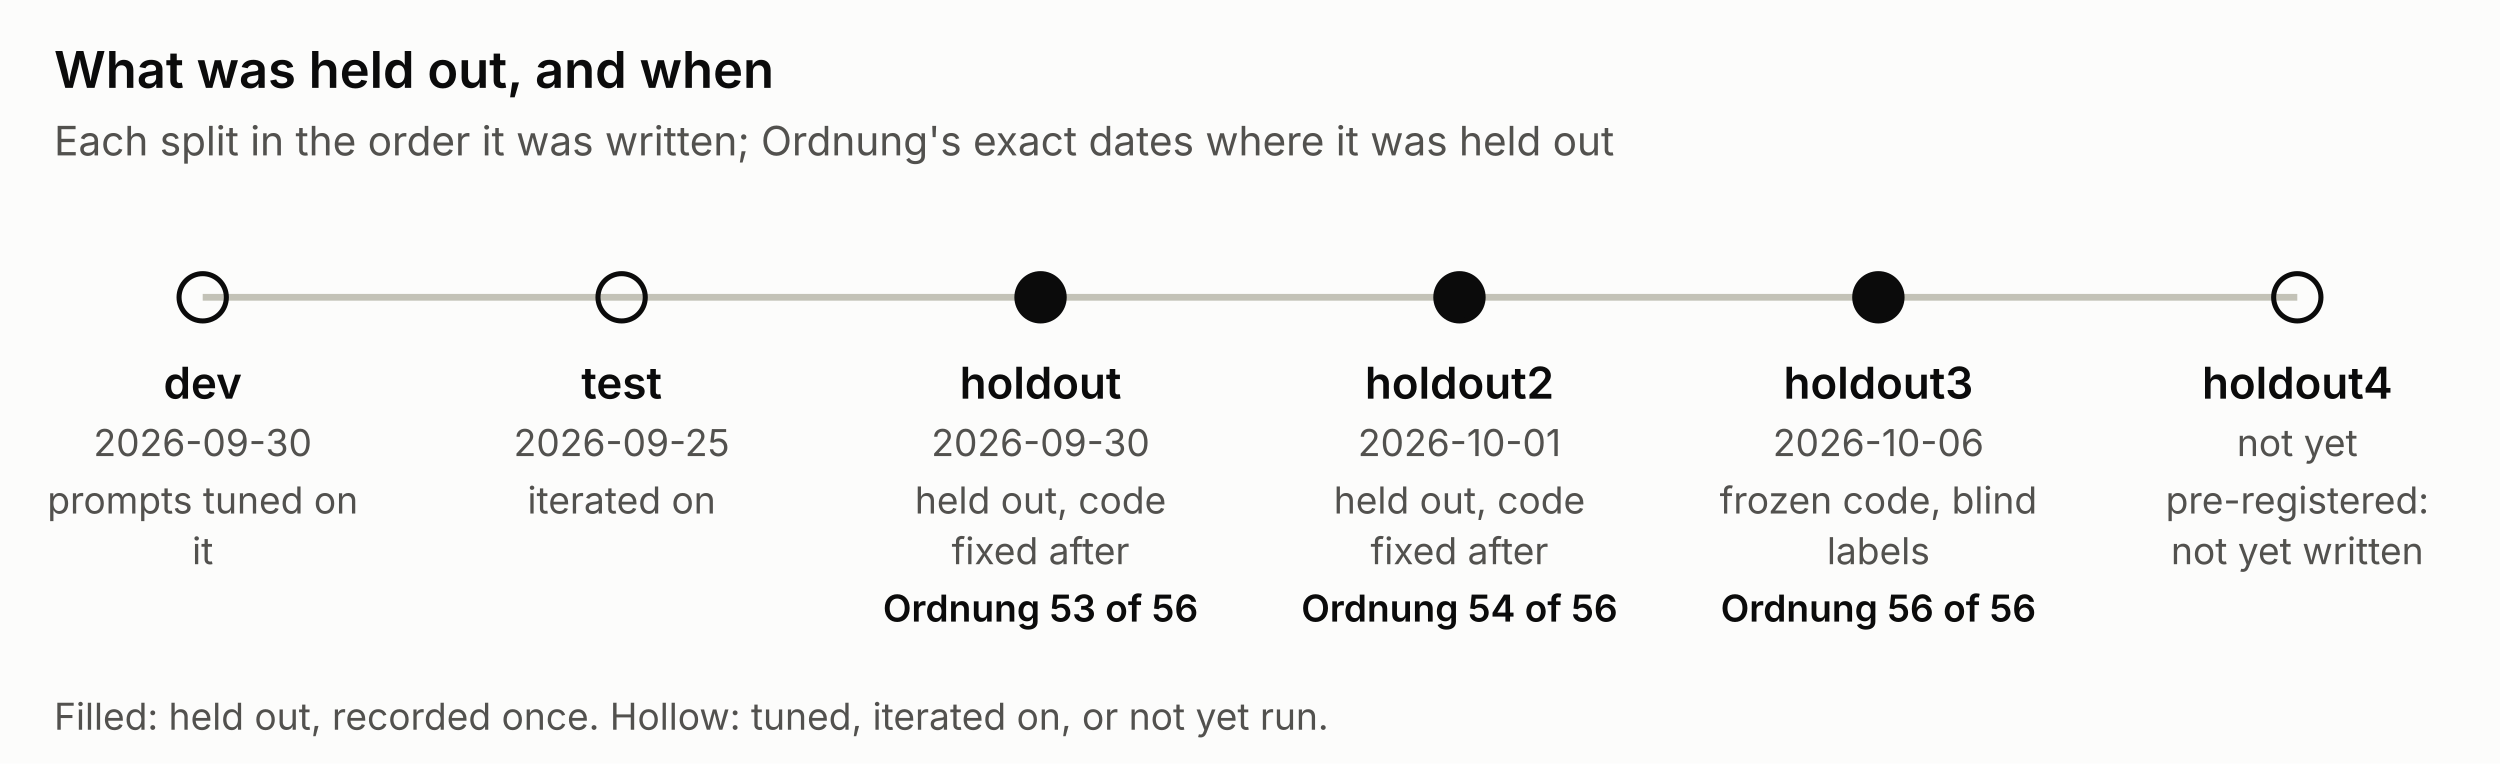
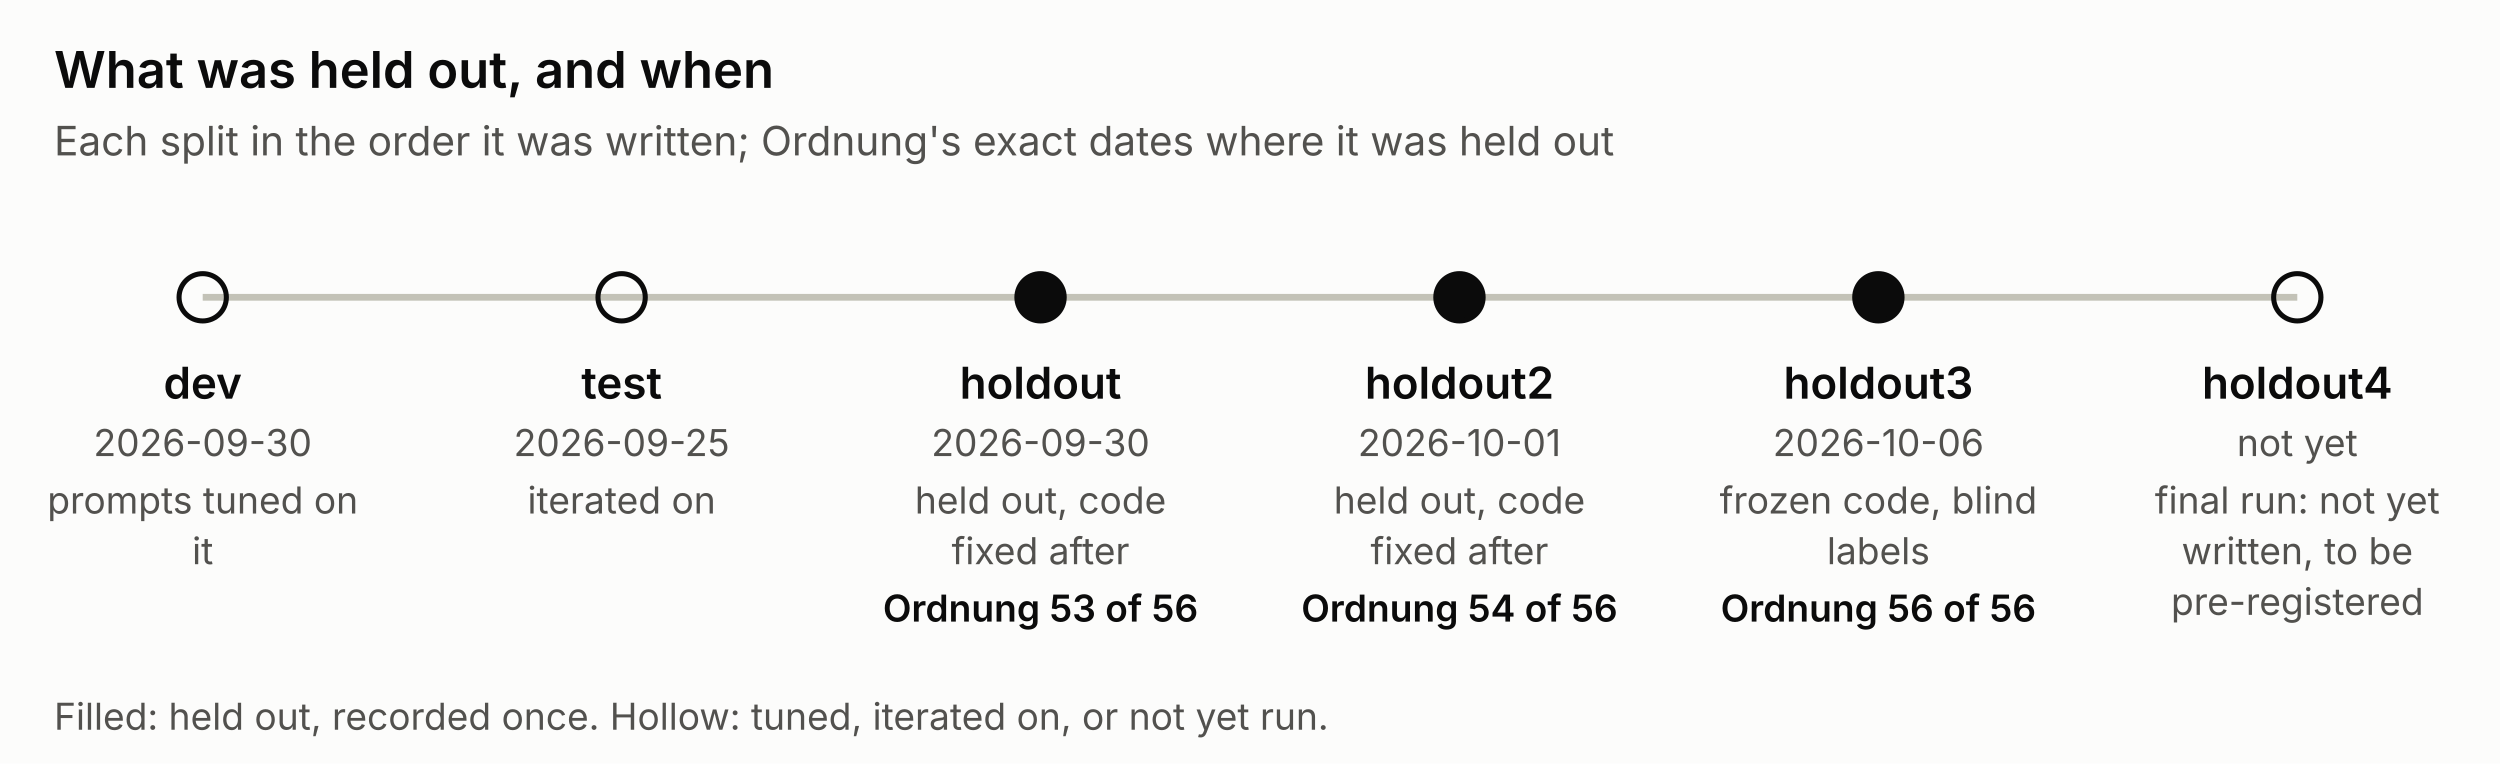
<svg xmlns="http://www.w3.org/2000/svg" width="740" height="226" viewBox="0 0 740 226" role="img" aria-labelledby="timeline-light-w-t timeline-light-w-d" font-family="Inter, -apple-system, 'Segoe UI', Helvetica, Arial, sans-serif">
  <rect width="740" height="226" style="fill:#fcfcfb" />
  <text x="16" y="26" style="fill:#0b0b0b" font-size="15" font-weight="600" text-anchor="start">What was held out, and when</text>
  <text x="16" y="46" style="fill:#52514e" font-size="12" font-weight="400" text-anchor="start">Each split in the order it was written; Ordnung's exact dates where it was held out</text>
  <line x1="60" y1="88" x2="680" y2="88" style="stroke:#c3c2b7;stroke-width:2" />
  <circle cx="60" cy="88" r="7" style="fill:none;stroke:#0b0b0b;stroke-width:1.5" />
  <text x="60" y="118" style="fill:#0b0b0b" font-size="13" font-weight="600" text-anchor="middle">dev</text>
  <text x="60" y="135" style="fill:#52514e" font-size="11" font-weight="400" text-anchor="middle">2026-09-30</text>
  <text x="60" y="152" style="fill:#52514e" font-size="11" font-weight="400" text-anchor="middle">prompts tuned on</text>
  <text x="60" y="167" style="fill:#52514e" font-size="11" font-weight="400" text-anchor="middle">it</text>
  <circle cx="184" cy="88" r="7" style="fill:none;stroke:#0b0b0b;stroke-width:1.5" />
  <text x="184" y="118" style="fill:#0b0b0b" font-size="13" font-weight="600" text-anchor="middle">test</text>
  <text x="184" y="135" style="fill:#52514e" font-size="11" font-weight="400" text-anchor="middle">2026-09-25</text>
  <text x="184" y="152" style="fill:#52514e" font-size="11" font-weight="400" text-anchor="middle">iterated on</text>
  <circle cx="308" cy="88" r="7" style="fill:#0b0b0b;stroke:#0b0b0b;stroke-width:1.5" />
  <text x="308" y="118" style="fill:#0b0b0b" font-size="13" font-weight="600" text-anchor="middle">holdout</text>
  <text x="308" y="135" style="fill:#52514e" font-size="11" font-weight="400" text-anchor="middle">2026-09-30</text>
  <text x="308" y="152" style="fill:#52514e" font-size="11" font-weight="400" text-anchor="middle">held out, code</text>
  <text x="308" y="167" style="fill:#52514e" font-size="11" font-weight="400" text-anchor="middle">fixed after</text>
  <text x="308" y="184" style="fill:#0b0b0b" font-size="11" font-weight="600" text-anchor="middle">Ordnung 53 of 56</text>
  <circle cx="432" cy="88" r="7" style="fill:#0b0b0b;stroke:#0b0b0b;stroke-width:1.5" />
  <text x="432" y="118" style="fill:#0b0b0b" font-size="13" font-weight="600" text-anchor="middle">holdout2</text>
  <text x="432" y="135" style="fill:#52514e" font-size="11" font-weight="400" text-anchor="middle">2026-10-01</text>
  <text x="432" y="152" style="fill:#52514e" font-size="11" font-weight="400" text-anchor="middle">held out, code</text>
  <text x="432" y="167" style="fill:#52514e" font-size="11" font-weight="400" text-anchor="middle">fixed after</text>
  <text x="432" y="184" style="fill:#0b0b0b" font-size="11" font-weight="600" text-anchor="middle">Ordnung 54 of 56</text>
  <circle cx="556" cy="88" r="7" style="fill:#0b0b0b;stroke:#0b0b0b;stroke-width:1.5" />
  <text x="556" y="118" style="fill:#0b0b0b" font-size="13" font-weight="600" text-anchor="middle">holdout3</text>
  <text x="556" y="135" style="fill:#52514e" font-size="11" font-weight="400" text-anchor="middle">2026-10-06</text>
  <text x="556" y="152" style="fill:#52514e" font-size="11" font-weight="400" text-anchor="middle">frozen code, blind</text>
  <text x="556" y="167" style="fill:#52514e" font-size="11" font-weight="400" text-anchor="middle">labels</text>
  <text x="556" y="184" style="fill:#0b0b0b" font-size="11" font-weight="600" text-anchor="middle">Ordnung 56 of 56</text>
  <circle cx="680" cy="88" r="7" style="fill:none;stroke:#0b0b0b;stroke-width:1.5" />
  <text x="680" y="118" style="fill:#0b0b0b" font-size="13" font-weight="600" text-anchor="middle">holdout4</text>
  <text x="680" y="135" style="fill:#52514e" font-size="11" font-weight="400" text-anchor="middle">not yet</text>
-   <text x="680" y="152" style="fill:#52514e" font-size="11" font-weight="400" text-anchor="middle">pre-registered:</text>
-   <text x="680" y="167" style="fill:#52514e" font-size="11" font-weight="400" text-anchor="middle">not yet written</text>
+   <text x="680" y="152" style="fill:#52514e" font-size="11" font-weight="400" text-anchor="middle">final run: not yet</text>
+   <text x="680" y="167" style="fill:#52514e" font-size="11" font-weight="400" text-anchor="middle">written, to be</text>
+   <text x="680" y="182" style="fill:#52514e" font-size="11" font-weight="400" text-anchor="middle">pre-registered</text>
  <text x="16" y="216" style="fill:#52514e" font-size="11" font-weight="400" text-anchor="start">Filled: held out, recorded once. Hollow: tuned, iterated on, or not yet run.</text>
</svg>
